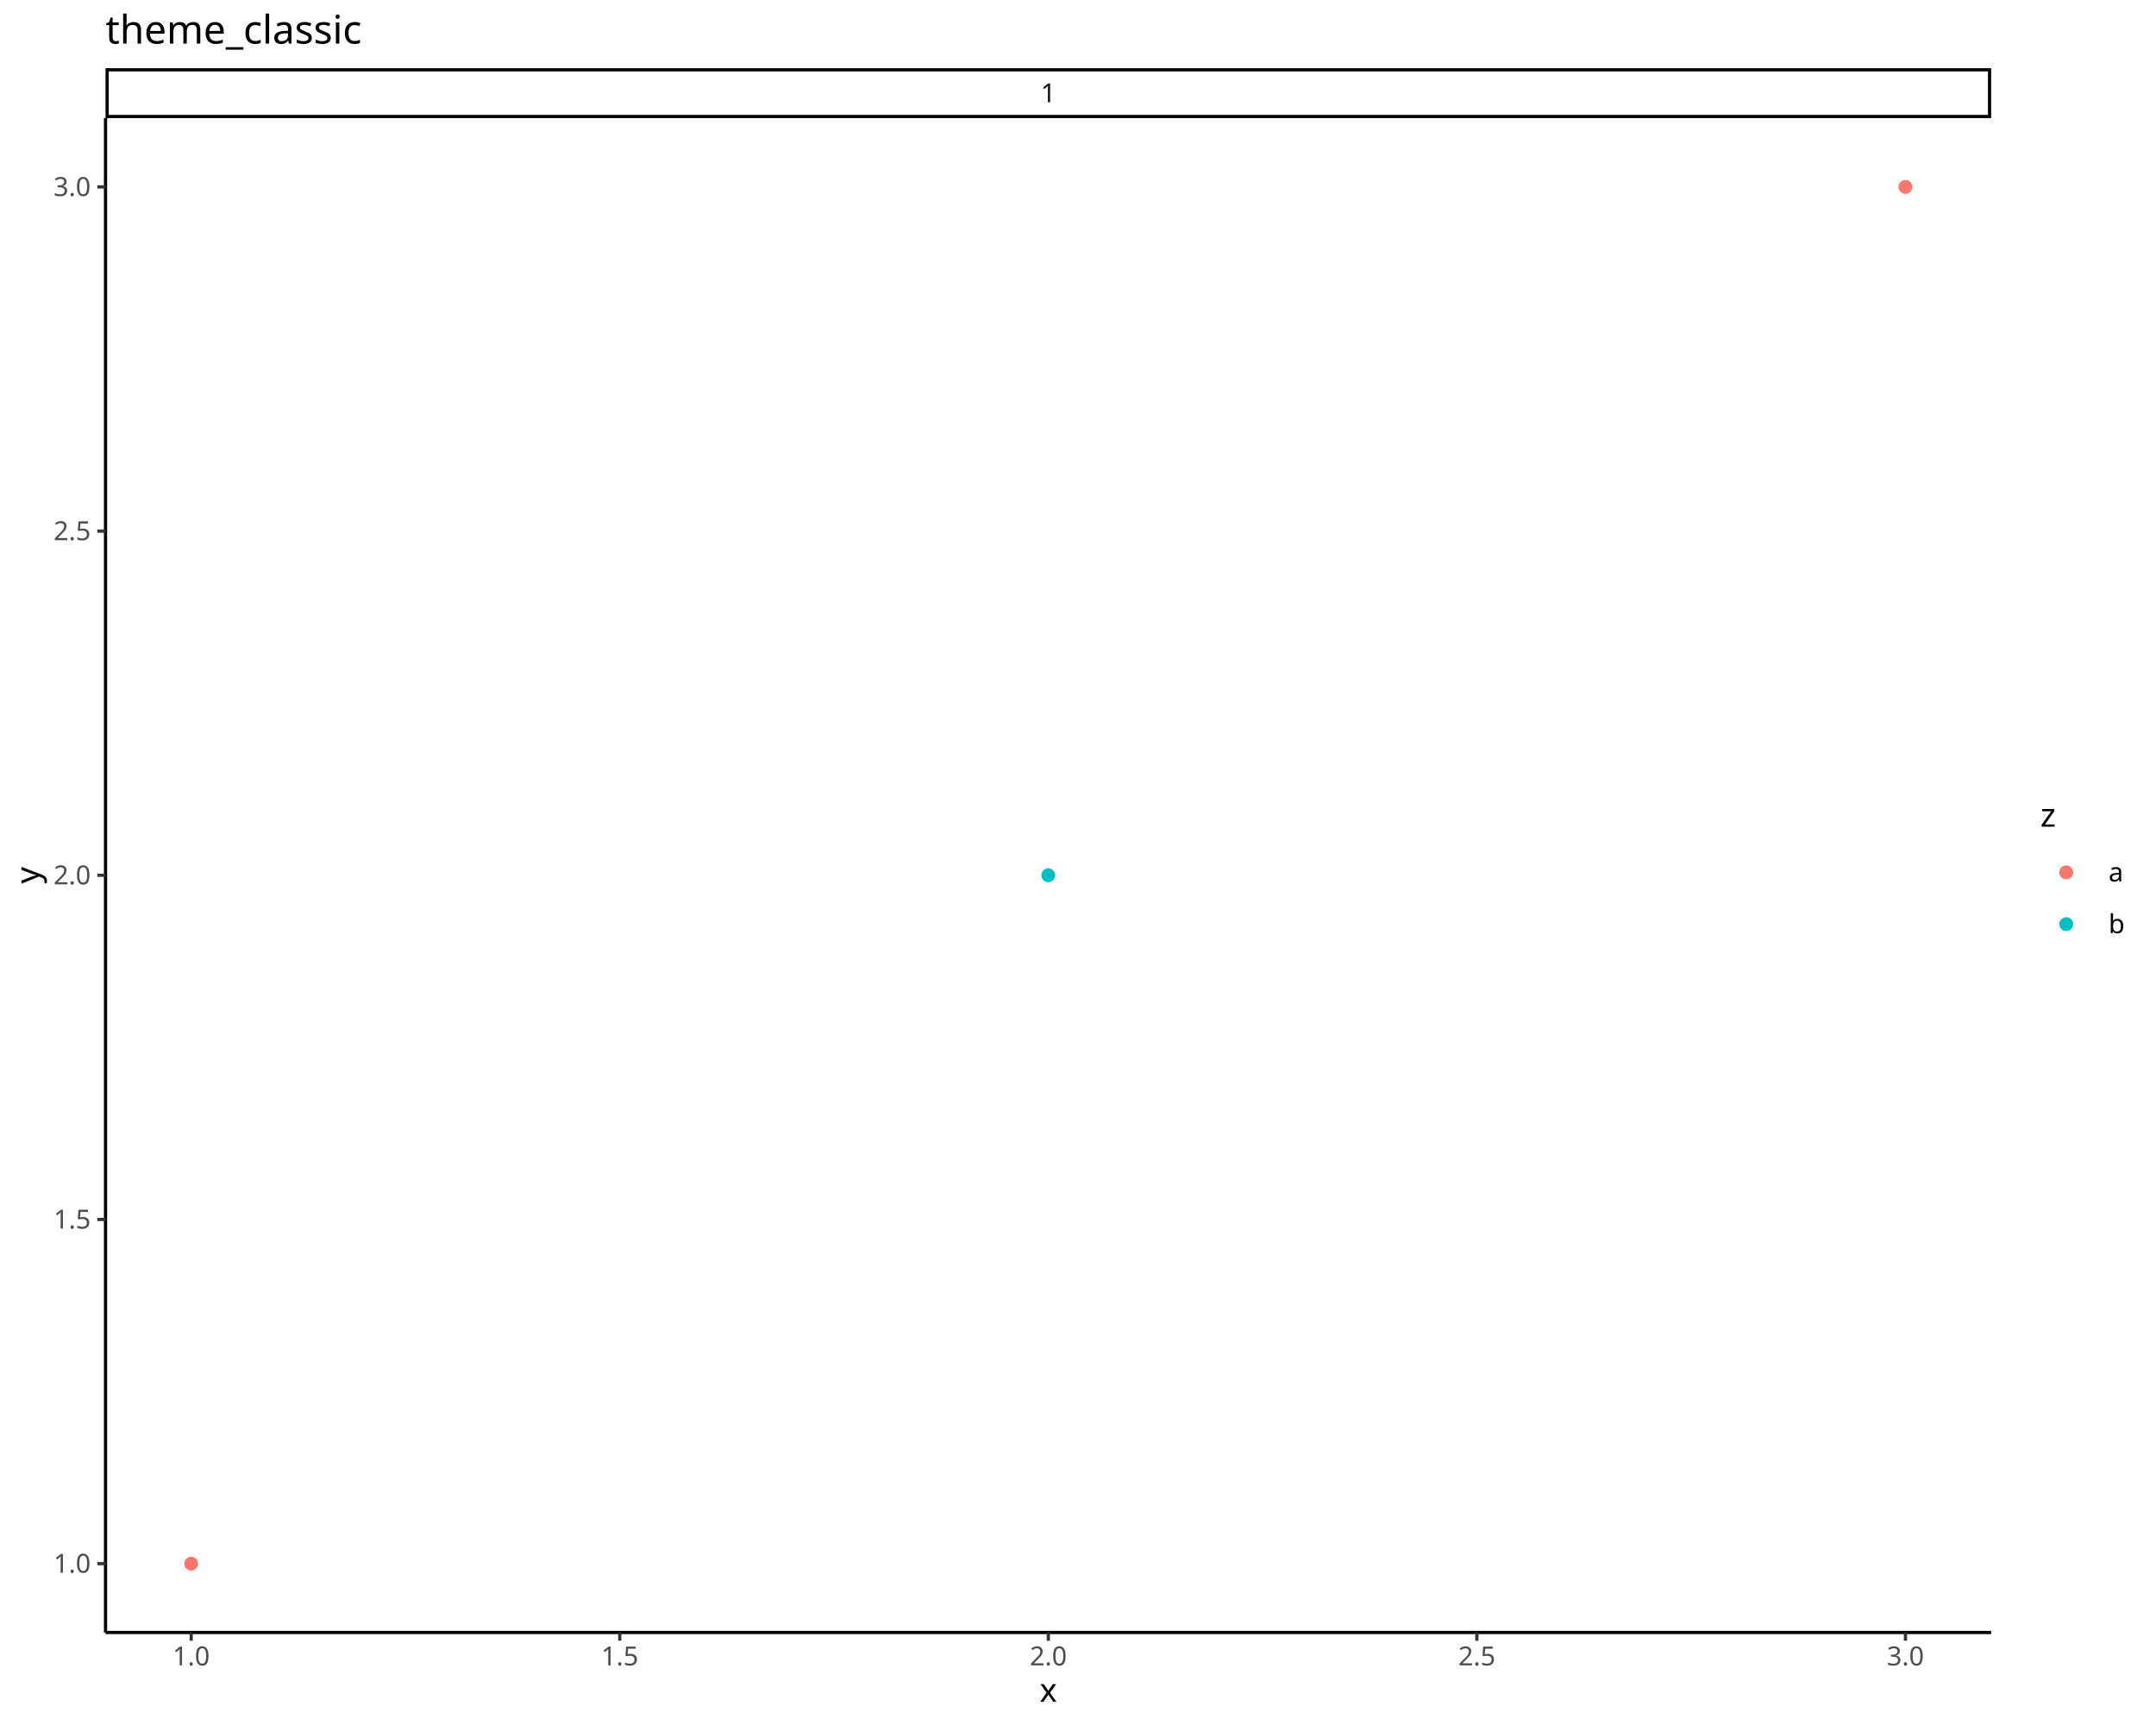
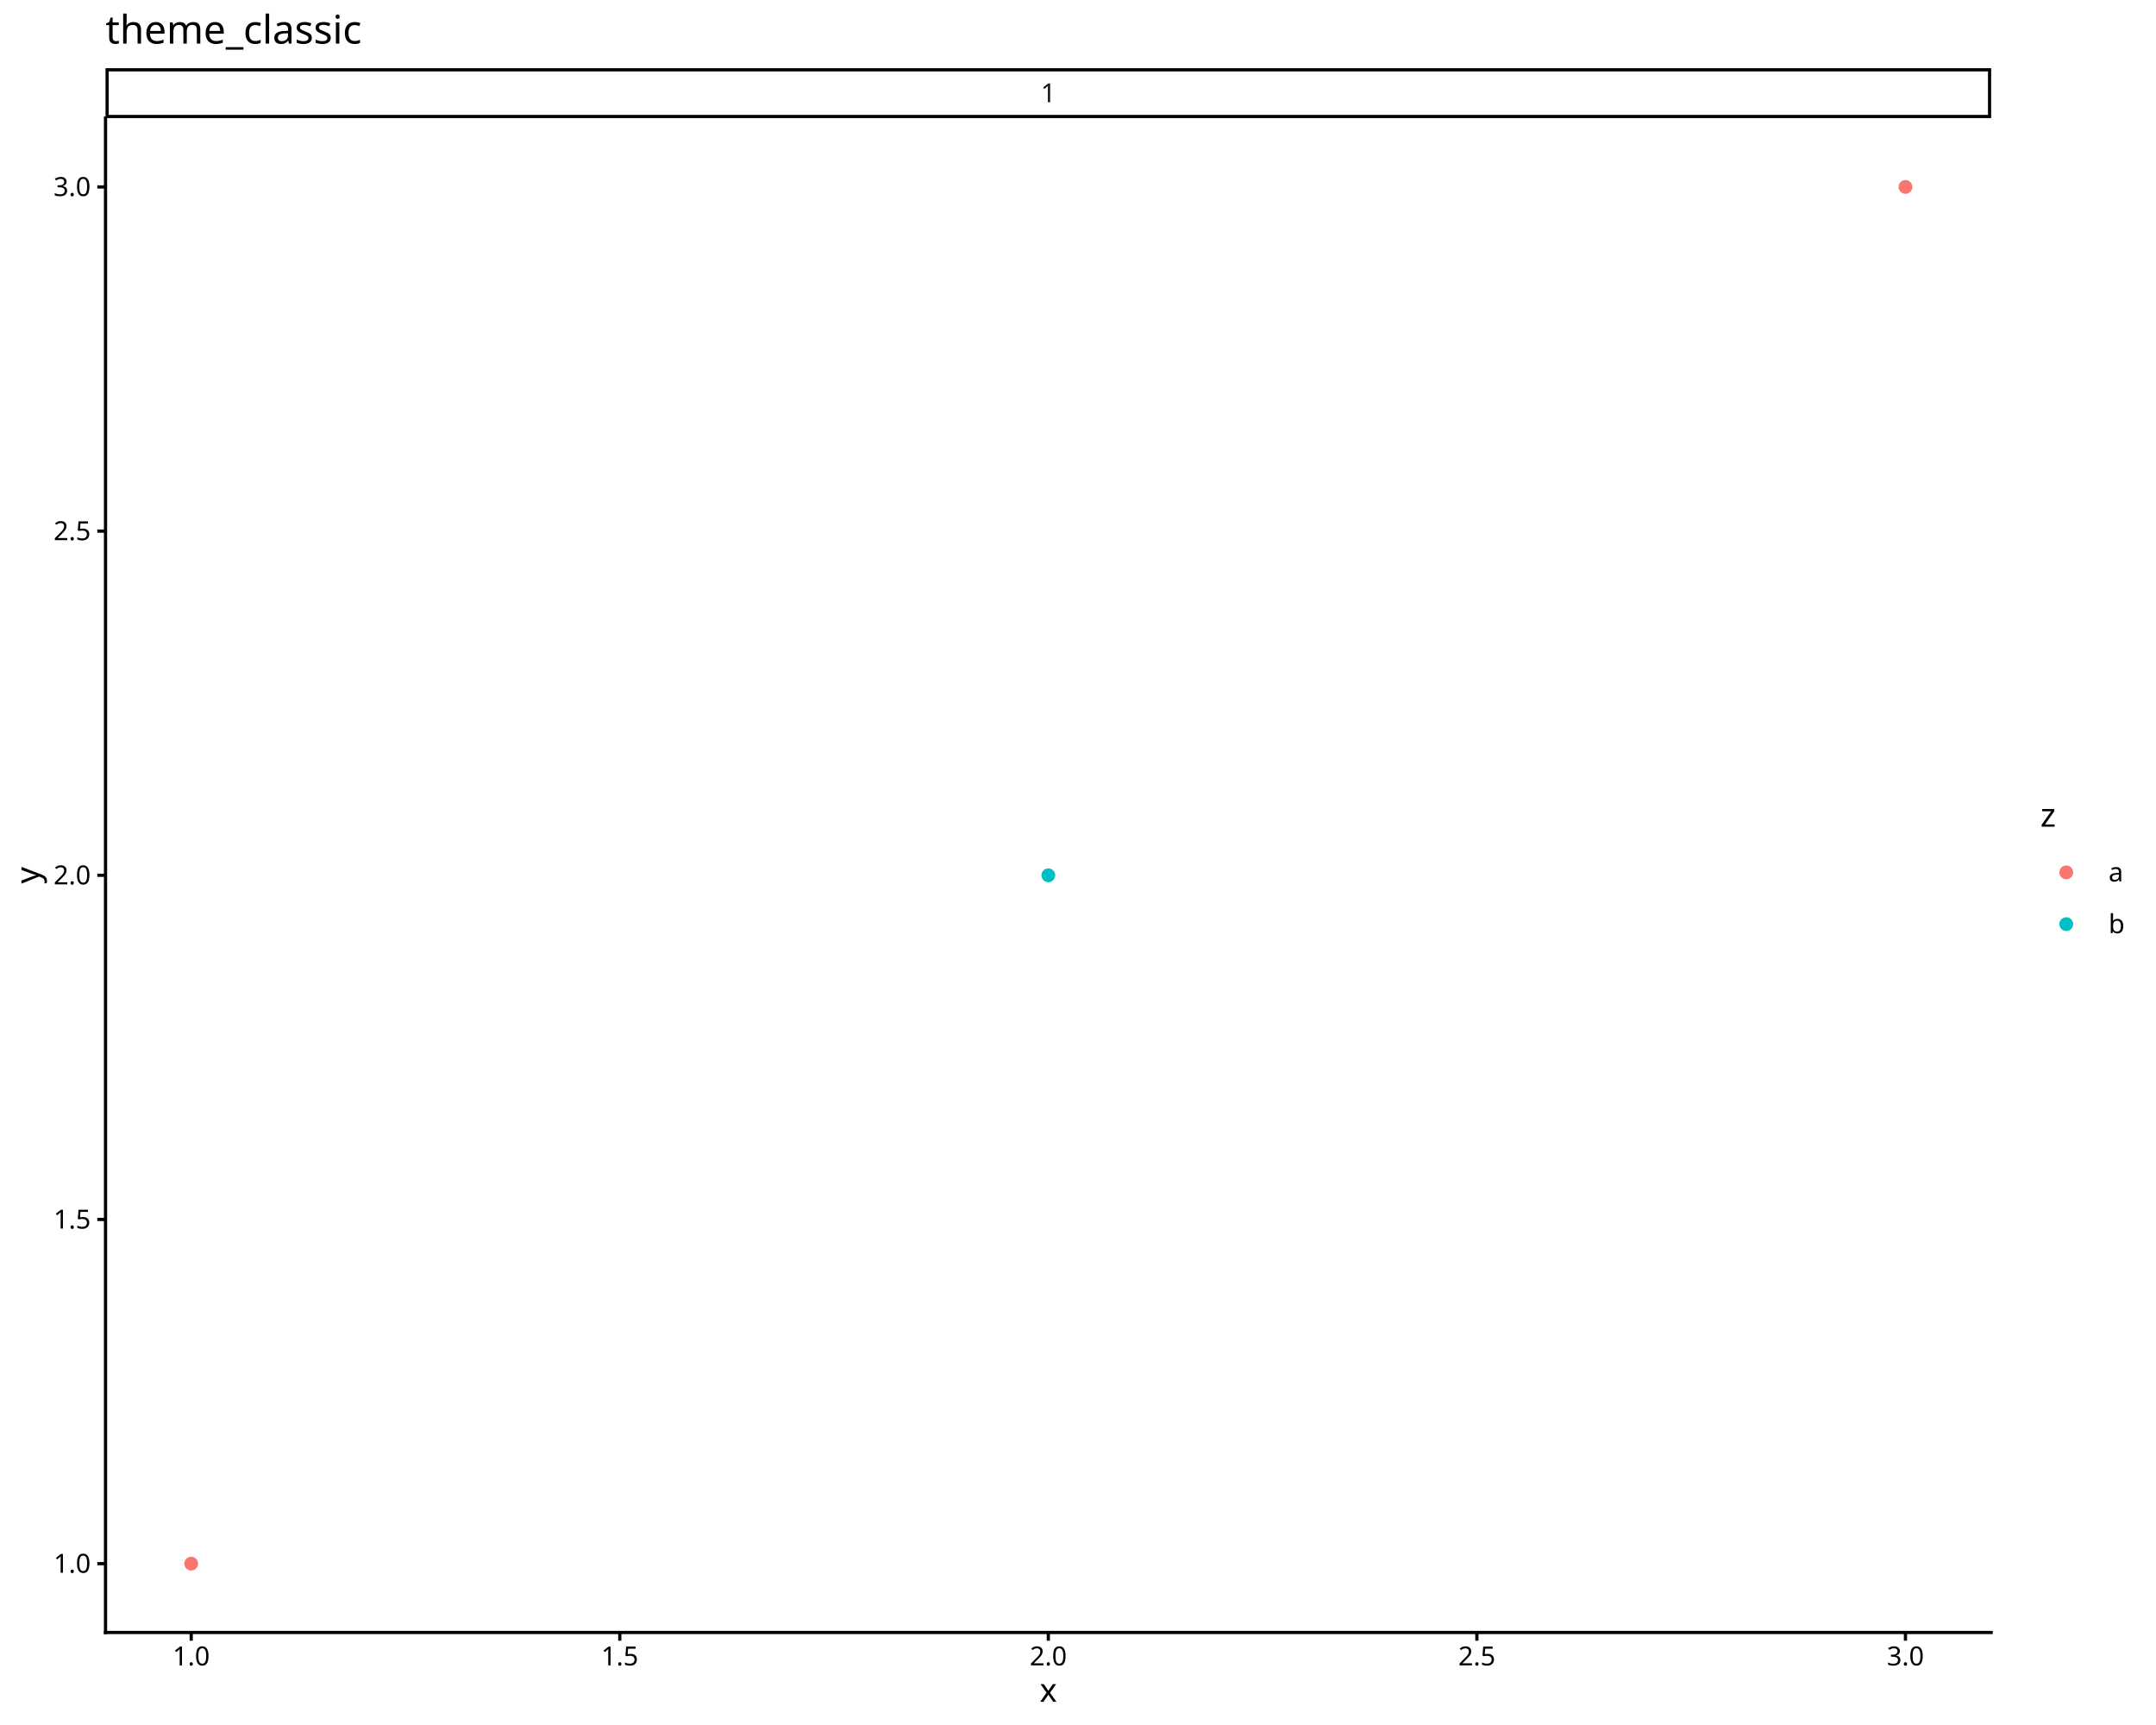
<svg xmlns="http://www.w3.org/2000/svg" class="svglite" data-engine-version="2.0" width="720.00pt" height="576.00pt" viewBox="0 0 720.00 576.00">
  <defs>
    <style type="text/css">
    .svglite line, .svglite polyline, .svglite polygon, .svglite path, .svglite rect, .svglite circle {
      fill: none;
      stroke: #000000;
      stroke-linecap: round;
      stroke-linejoin: round;
      stroke-miterlimit: 10.00;
    }
  </style>
  </defs>
  <rect width="100%" height="100%" style="stroke: none; fill: #FFFFFF;" />
  <defs>
    <clipPath id="cpMC4wMHw3MjAuMDB8MC4wMHw1NzYuMDA=">
      <rect x="0.00" y="0.00" width="720.00" height="576.00" />
    </clipPath>
  </defs>
  <g clip-path="url(#cpMC4wMHw3MjAuMDB8MC4wMHw1NzYuMDA=)">
    <rect x="0.00" y="0.00" width="720.00" height="576.00" style="stroke-width: 1.07; stroke: #FFFFFF; fill: #FFFFFF;" />
  </g>
  <defs>
    <clipPath id="cpMzUuMjR8NjY0Ljk1fDM5LjQzfDU0NS4xMQ==">
      <rect x="35.24" y="39.43" width="629.71" height="505.68" />
    </clipPath>
  </defs>
  <g clip-path="url(#cpMzUuMjR8NjY0Ljk1fDM5LjQzfDU0NS4xMQ==)">
    <rect x="35.24" y="39.43" width="629.71" height="505.68" style="stroke-width: 1.07; stroke: none; fill: #FFFFFF;" />
    <circle cx="63.86" cy="522.13" r="1.95" style="stroke-width: 0.71; stroke: #F8766D; fill: #F8766D;" />
    <circle cx="350.09" cy="292.27" r="1.95" style="stroke-width: 0.71; stroke: #00BFC4; fill: #00BFC4;" />
    <circle cx="636.33" cy="62.42" r="1.95" style="stroke-width: 0.71; stroke: #F8766D; fill: #F8766D;" />
  </g>
  <g clip-path="url(#cpMC4wMHw3MjAuMDB8MC4wMHw1NzYuMDA=)">
</g>
  <defs>
    <clipPath id="cpMzUuMjR8NjY0Ljk1fDIyLjc4fDM5LjQz">
      <rect x="35.24" y="22.78" width="629.71" height="16.65" />
    </clipPath>
  </defs>
  <g clip-path="url(#cpMzUuMjR8NjY0Ljk1fDIyLjc4fDM5LjQz)">
    <rect x="35.24" y="22.78" width="629.71" height="16.65" style="stroke-width: 2.13; fill: #FFFFFF;" />
    <text x="350.09" y="34.14" text-anchor="middle" style="font-size: 8.80px; fill: #1A1A1A; font-family: sans;" textLength="4.89px" lengthAdjust="spacingAndGlyphs">1</text>
  </g>
  <g clip-path="url(#cpMC4wMHw3MjAuMDB8MC4wMHw1NzYuMDA=)">
-     <polyline points="35.24,545.11 664.95,545.11 " style="stroke-width: 1.07; stroke-linecap: butt;" />
-     <polyline points="63.86,547.85 63.86,545.11 " style="stroke-width: 1.07; stroke: #333333; stroke-linecap: butt;" />
-     <polyline points="206.98,547.85 206.98,545.11 " style="stroke-width: 1.07; stroke: #333333; stroke-linecap: butt;" />
-     <polyline points="350.09,547.85 350.09,545.11 " style="stroke-width: 1.07; stroke: #333333; stroke-linecap: butt;" />
-     <polyline points="493.21,547.85 493.21,545.11 " style="stroke-width: 1.07; stroke: #333333; stroke-linecap: butt;" />
-     <polyline points="636.33,547.85 636.33,545.11 " style="stroke-width: 1.07; stroke: #333333; stroke-linecap: butt;" />
-     <text x="63.86" y="556.10" text-anchor="middle" style="font-size: 8.80px; fill: #4D4D4D; font-family: sans;" textLength="12.23px" lengthAdjust="spacingAndGlyphs">1.0</text>
-     <text x="206.98" y="556.10" text-anchor="middle" style="font-size: 8.80px; fill: #4D4D4D; font-family: sans;" textLength="12.23px" lengthAdjust="spacingAndGlyphs">1.5</text>
-     <text x="350.09" y="556.10" text-anchor="middle" style="font-size: 8.80px; fill: #4D4D4D; font-family: sans;" textLength="12.23px" lengthAdjust="spacingAndGlyphs">2.0</text>
-     <text x="493.21" y="556.10" text-anchor="middle" style="font-size: 8.80px; fill: #4D4D4D; font-family: sans;" textLength="12.23px" lengthAdjust="spacingAndGlyphs">2.5</text>
-     <text x="636.33" y="556.10" text-anchor="middle" style="font-size: 8.80px; fill: #4D4D4D; font-family: sans;" textLength="12.23px" lengthAdjust="spacingAndGlyphs">3.0</text>
-     <polyline points="35.24,545.11 35.24,39.43 " style="stroke-width: 1.07; stroke-linecap: butt;" />
-     <text x="30.31" y="525.16" text-anchor="end" style="font-size: 8.80px; fill: #4D4D4D; font-family: sans;" textLength="12.23px" lengthAdjust="spacingAndGlyphs">1.0</text>
-     <text x="30.31" y="410.23" text-anchor="end" style="font-size: 8.80px; fill: #4D4D4D; font-family: sans;" textLength="12.23px" lengthAdjust="spacingAndGlyphs">1.5</text>
-     <text x="30.31" y="295.30" text-anchor="end" style="font-size: 8.80px; fill: #4D4D4D; font-family: sans;" textLength="12.23px" lengthAdjust="spacingAndGlyphs">2.0</text>
-     <text x="30.31" y="180.37" text-anchor="end" style="font-size: 8.80px; fill: #4D4D4D; font-family: sans;" textLength="12.23px" lengthAdjust="spacingAndGlyphs">2.5</text>
-     <text x="30.31" y="65.45" text-anchor="end" style="font-size: 8.80px; fill: #4D4D4D; font-family: sans;" textLength="12.23px" lengthAdjust="spacingAndGlyphs">3.0</text>
-     <polyline points="32.50,522.13 35.24,522.13 " style="stroke-width: 1.07; stroke: #333333; stroke-linecap: butt;" />
-     <polyline points="32.50,407.20 35.24,407.20 " style="stroke-width: 1.07; stroke: #333333; stroke-linecap: butt;" />
-     <polyline points="32.50,292.27 35.24,292.27 " style="stroke-width: 1.07; stroke: #333333; stroke-linecap: butt;" />
-     <polyline points="32.50,177.35 35.24,177.35 " style="stroke-width: 1.07; stroke: #333333; stroke-linecap: butt;" />
-     <polyline points="32.50,62.42 35.24,62.42 " style="stroke-width: 1.07; stroke: #333333; stroke-linecap: butt;" />
+     <polyline points="35.24,545.11 664.95,545.11 " style="stroke-width: 1.07; stroke-linecap: square;" />
+     <polyline points="63.86,547.85 63.86,545.11 " style="stroke-width: 1.07; stroke-linecap: butt;" />
+     <polyline points="206.98,547.85 206.98,545.11 " style="stroke-width: 1.07; stroke-linecap: butt;" />
+     <polyline points="350.09,547.85 350.09,545.11 " style="stroke-width: 1.07; stroke-linecap: butt;" />
+     <polyline points="493.21,547.85 493.21,545.11 " style="stroke-width: 1.07; stroke-linecap: butt;" />
+     <polyline points="636.33,547.85 636.33,545.11 " style="stroke-width: 1.07; stroke-linecap: butt;" />
+     <text x="63.86" y="556.10" text-anchor="middle" style="font-size: 8.80px; font-family: sans;" textLength="12.23px" lengthAdjust="spacingAndGlyphs">1.0</text>
+     <text x="206.98" y="556.10" text-anchor="middle" style="font-size: 8.80px; font-family: sans;" textLength="12.23px" lengthAdjust="spacingAndGlyphs">1.5</text>
+     <text x="350.09" y="556.10" text-anchor="middle" style="font-size: 8.80px; font-family: sans;" textLength="12.23px" lengthAdjust="spacingAndGlyphs">2.0</text>
+     <text x="493.21" y="556.10" text-anchor="middle" style="font-size: 8.80px; font-family: sans;" textLength="12.23px" lengthAdjust="spacingAndGlyphs">2.5</text>
+     <text x="636.33" y="556.10" text-anchor="middle" style="font-size: 8.80px; font-family: sans;" textLength="12.23px" lengthAdjust="spacingAndGlyphs">3.0</text>
+     <polyline points="35.24,545.11 35.24,39.43 " style="stroke-width: 1.07; stroke-linecap: square;" />
+     <text x="30.31" y="525.16" text-anchor="end" style="font-size: 8.80px; font-family: sans;" textLength="12.23px" lengthAdjust="spacingAndGlyphs">1.0</text>
+     <text x="30.31" y="410.23" text-anchor="end" style="font-size: 8.80px; font-family: sans;" textLength="12.23px" lengthAdjust="spacingAndGlyphs">1.5</text>
+     <text x="30.31" y="295.30" text-anchor="end" style="font-size: 8.80px; font-family: sans;" textLength="12.23px" lengthAdjust="spacingAndGlyphs">2.0</text>
+     <text x="30.31" y="180.37" text-anchor="end" style="font-size: 8.80px; font-family: sans;" textLength="12.23px" lengthAdjust="spacingAndGlyphs">2.5</text>
+     <text x="30.31" y="65.45" text-anchor="end" style="font-size: 8.80px; font-family: sans;" textLength="12.23px" lengthAdjust="spacingAndGlyphs">3.0</text>
+     <polyline points="32.50,522.13 35.24,522.13 " style="stroke-width: 1.07; stroke-linecap: butt;" />
+     <polyline points="32.50,407.20 35.24,407.20 " style="stroke-width: 1.07; stroke-linecap: butt;" />
+     <polyline points="32.50,292.27 35.24,292.27 " style="stroke-width: 1.07; stroke-linecap: butt;" />
+     <polyline points="32.50,177.35 35.24,177.35 " style="stroke-width: 1.07; stroke-linecap: butt;" />
+     <polyline points="32.50,62.42 35.24,62.42 " style="stroke-width: 1.07; stroke-linecap: butt;" />
    <text x="350.09" y="568.24" text-anchor="middle" style="font-size: 11.00px; font-family: sans;" textLength="5.50px" lengthAdjust="spacingAndGlyphs">x</text>
    <text transform="translate(13.05,292.27) rotate(-90)" text-anchor="middle" style="font-size: 11.00px; font-family: sans;" textLength="5.50px" lengthAdjust="spacingAndGlyphs">y</text>
    <rect x="675.91" y="261.85" width="38.61" height="60.85" style="stroke-width: 1.07; stroke: none; fill: #FFFFFF;" />
    <text x="681.39" y="276.04" style="font-size: 11.00px; font-family: sans;" textLength="5.50px" lengthAdjust="spacingAndGlyphs">z</text>
    <rect x="681.39" y="282.66" width="17.28" height="17.28" style="stroke-width: 1.07; stroke: none; fill: #FFFFFF;" />
    <circle cx="690.03" cy="291.30" r="1.95" style="stroke-width: 0.71; stroke: #F8766D; fill: #F8766D;" />
    <rect x="681.39" y="299.94" width="17.28" height="17.28" style="stroke-width: 1.07; stroke: none; fill: #FFFFFF;" />
    <circle cx="690.03" cy="308.58" r="1.95" style="stroke-width: 0.71; stroke: #00BFC4; fill: #00BFC4;" />
    <text x="704.15" y="294.33" style="font-size: 8.80px; font-family: sans;" textLength="4.89px" lengthAdjust="spacingAndGlyphs">a</text>
    <text x="704.15" y="311.61" style="font-size: 8.80px; font-family: sans;" textLength="4.89px" lengthAdjust="spacingAndGlyphs">b</text>
    <text x="35.24" y="14.56" style="font-size: 13.20px; font-family: sans;" textLength="83.66px" lengthAdjust="spacingAndGlyphs">theme_classic</text>
  </g>
</svg>
